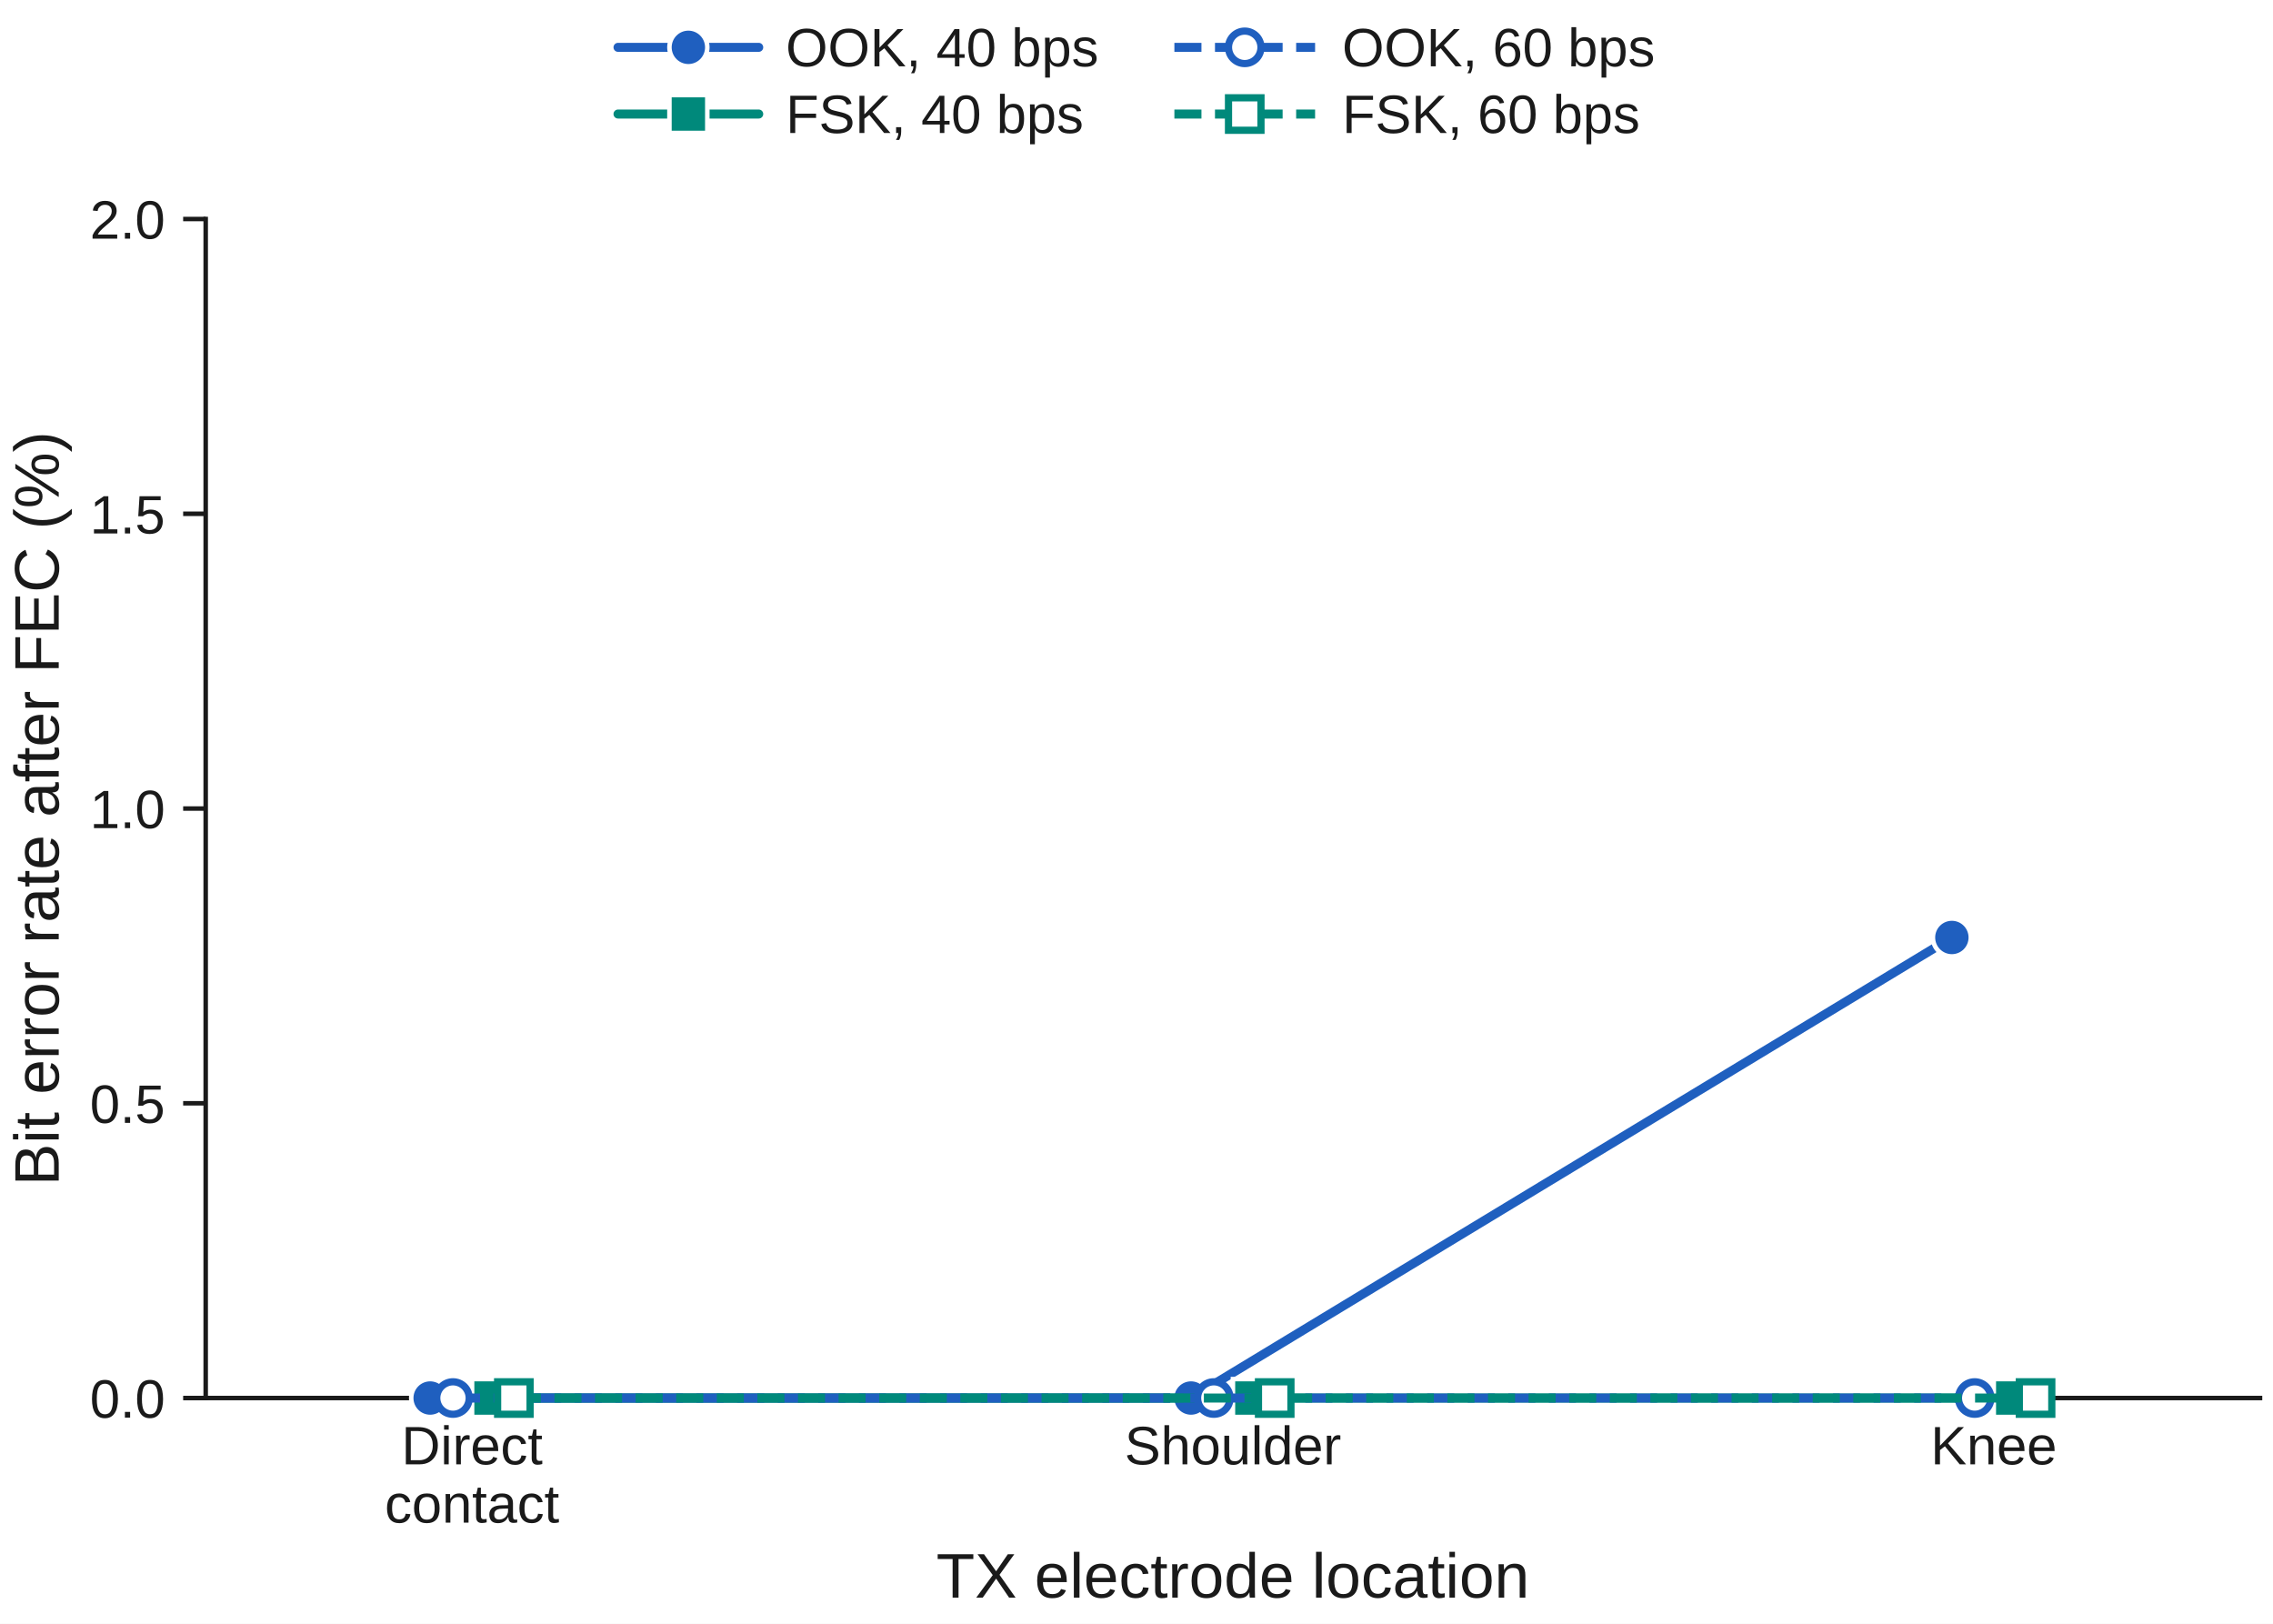
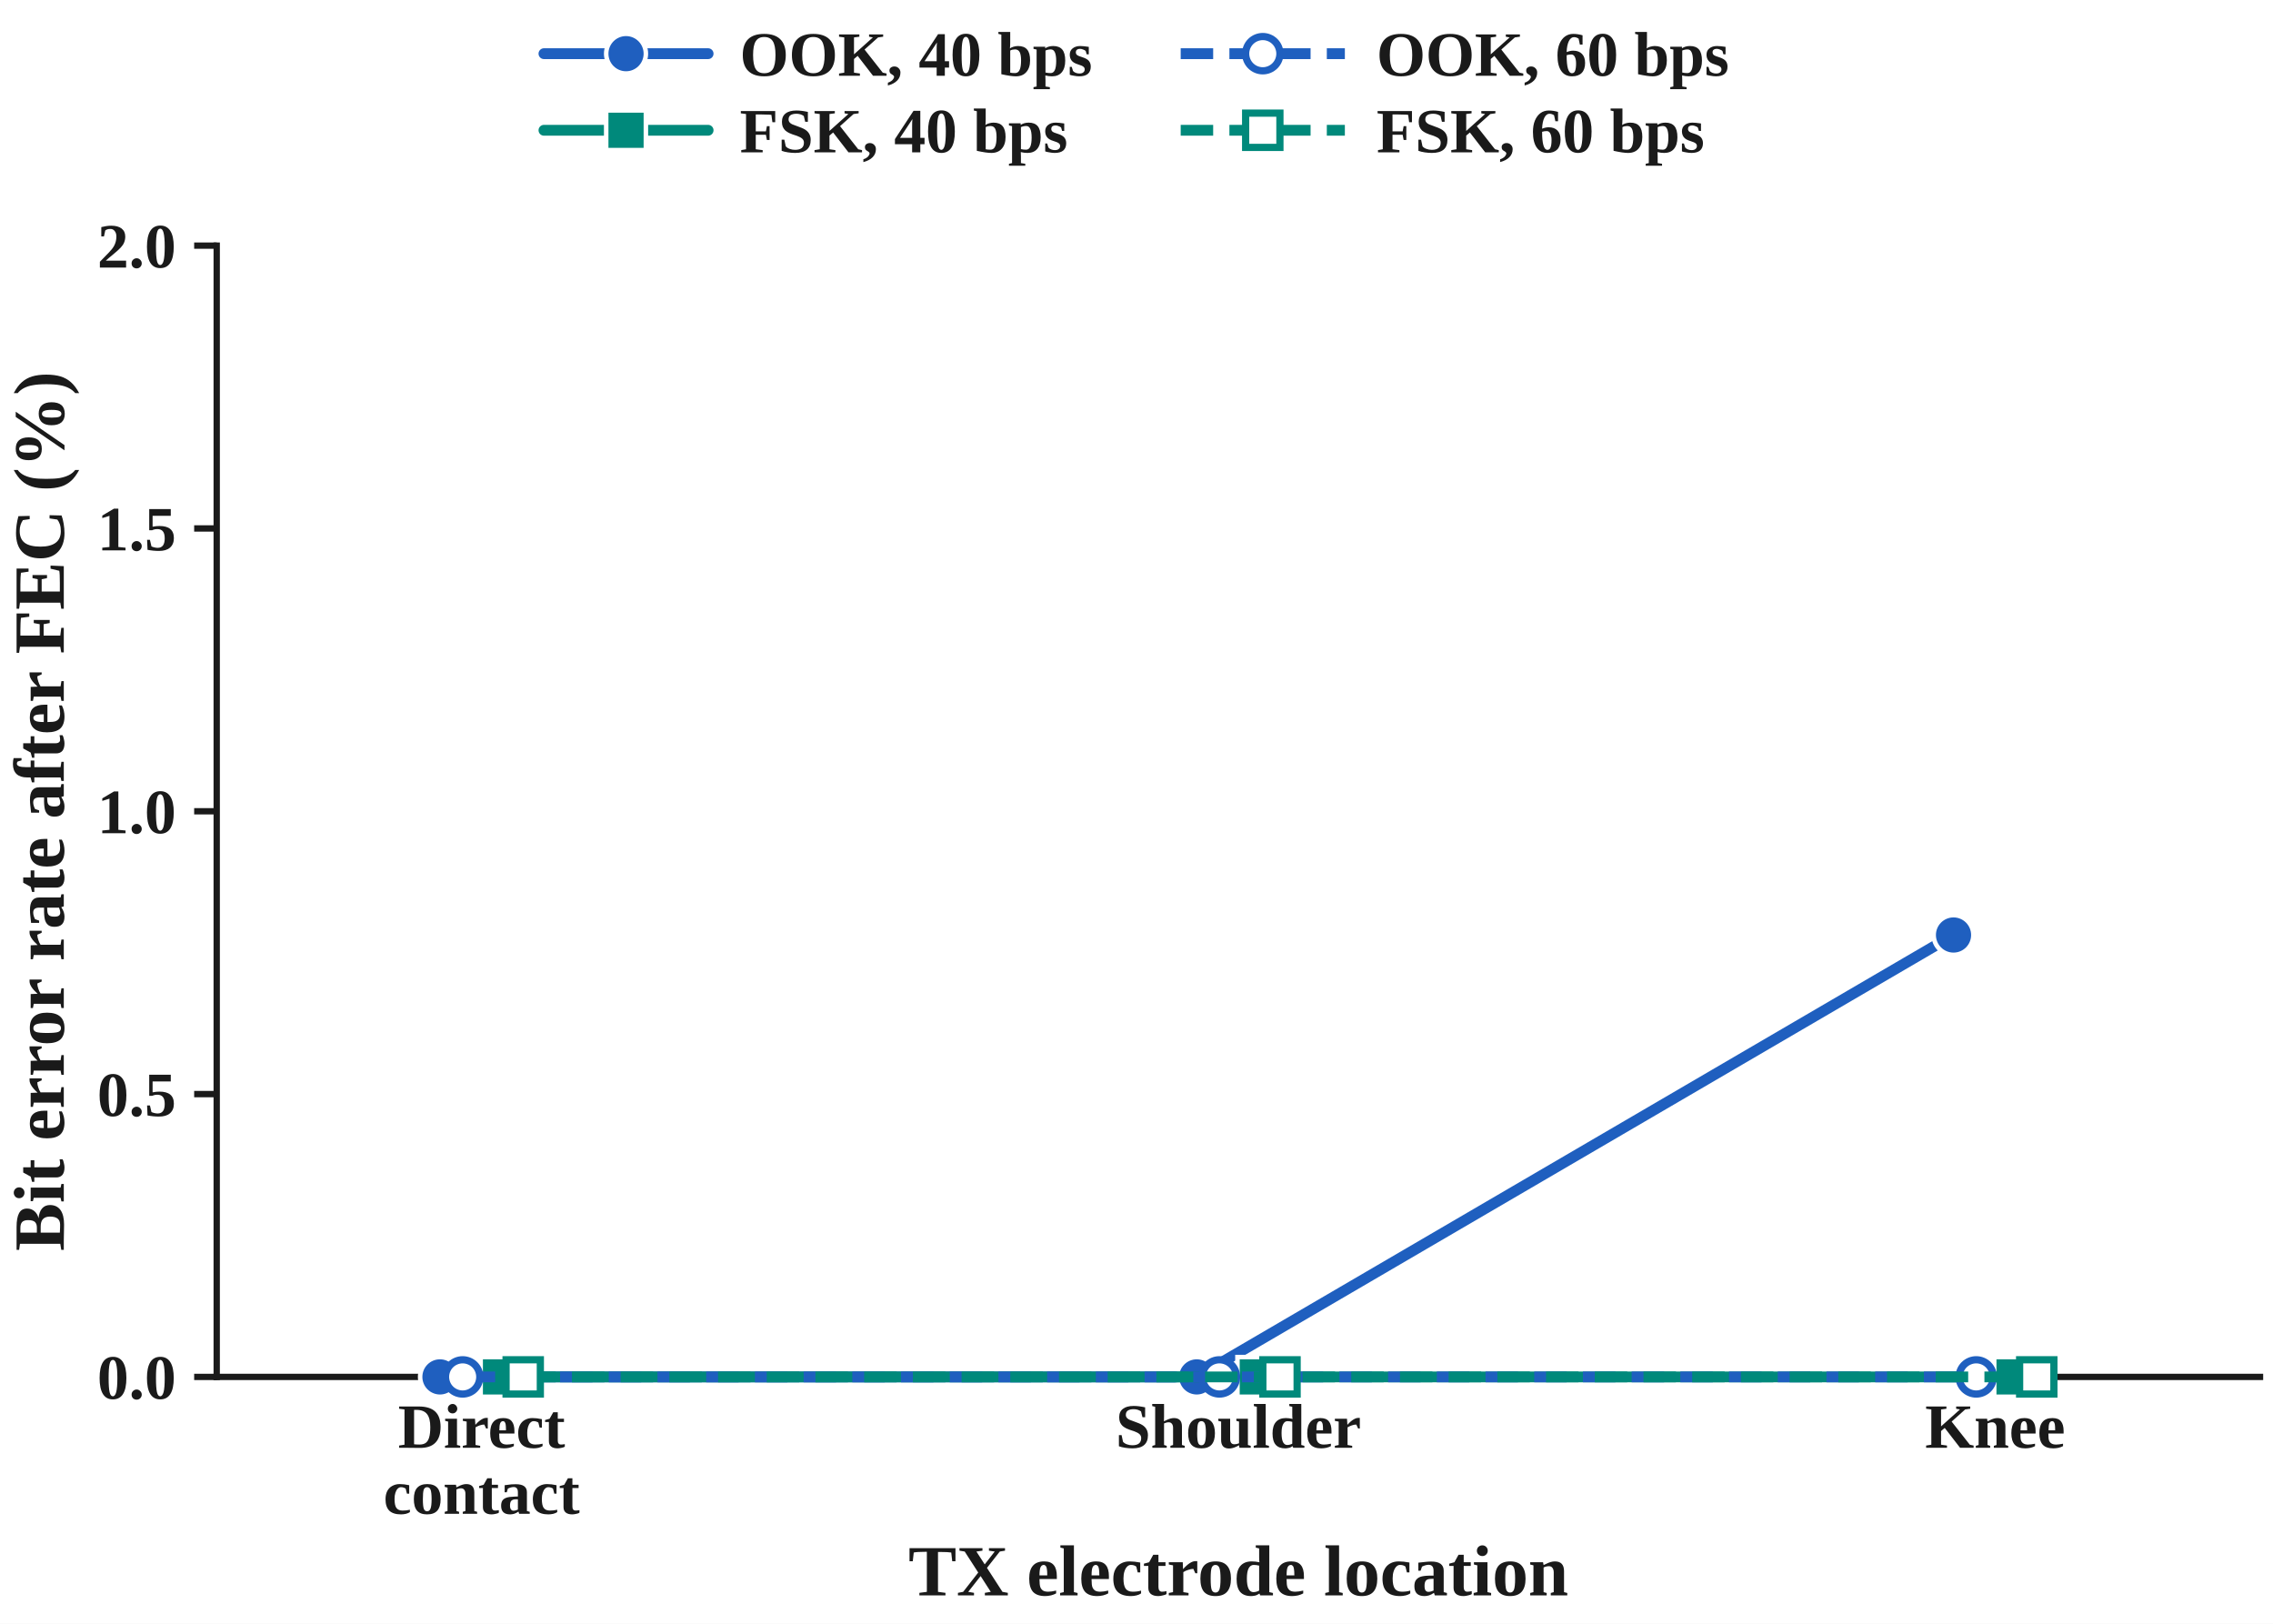
<svg xmlns="http://www.w3.org/2000/svg" xmlns:xlink="http://www.w3.org/1999/xlink" width="252pt" height="180pt" viewBox="0 0 252 180" version="1.1">
  <defs>
    <style type="text/css">*{stroke-linejoin: round; stroke-linecap: butt}</style>
  </defs>
  <g id="figure_1">
    <g id="patch_1">
      <path d="M 0 180  L 252 180  L 252 0  L 0 0  z " style="fill: #ffffff" />
    </g>
    <g id="axes_1">
      <g id="patch_2">
-         <path d="M 22.805 154.979  L 250.56 154.979  L 250.56 24.28  L 22.805 24.28  z " style="fill: #ffffff" />
+         <path d="M 24.026 152.637  L 250.56 152.637  L 250.56 27.23  L 24.026 27.23  z " style="fill: #ffffff" />
      </g>
      <g id="matplotlib.axis_1">
        <g id="xtick_1">
          <g id="line2d_1" />
          <g id="text_1">
-             <text style="font-size: 6px; font-family: 'Arial', 'Helvetica', 'Liberation Sans', 'Nimbus Sans', 'DejaVu Sans', sans-serif; fill: #1a1a1a" transform="translate(44.49532 162.3269)">Direct</text>
-             <text style="font-size: 6px; font-family: 'Arial', 'Helvetica', 'Liberation Sans', 'Nimbus Sans', 'DejaVu Sans', sans-serif; fill: #1a1a1a" transform="translate(42.65735 168.7897)">contact</text>
+             <text style="font-weight: 700; font-size: 7px; font-family: 'Times New Roman', 'Liberation Serif', 'Nimbus Roman', 'DejaVu Serif', serif; fill: #1a1a1a" transform="translate(44.12658 160.4946)">Direct</text>
+             <text style="font-weight: 700; font-size: 7px; font-family: 'Times New Roman', 'Liberation Serif', 'Nimbus Roman', 'DejaVu Serif', serif; fill: #1a1a1a" transform="translate(42.50728 167.8142)">contact</text>
          </g>
        </g>
        <g id="xtick_2">
          <g id="line2d_2" />
          <g id="text_2">
-             <text style="font-size: 6px; font-family: 'Arial', 'Helvetica', 'Liberation Sans', 'Nimbus Sans', 'DejaVu Sans', sans-serif; text-anchor: middle; fill: #1a1a1a" x="136.683" y="162.327" transform="rotate(-0 136.6827 162.3269)">Shoulder</text>
+             <text style="font-weight: 700; font-size: 7px; font-family: 'Times New Roman', 'Liberation Serif', 'Nimbus Roman', 'DejaVu Serif', serif; text-anchor: middle; fill: #1a1a1a" x="137.293" y="160.495" transform="rotate(-0 137.2931 160.4946)">Shoulder</text>
          </g>
        </g>
        <g id="xtick_3">
          <g id="line2d_3" />
          <g id="text_3">
-             <text style="font-size: 6px; font-family: 'Arial', 'Helvetica', 'Liberation Sans', 'Nimbus Sans', 'DejaVu Sans', sans-serif; text-anchor: middle; fill: #1a1a1a" x="221.036" y="162.327" transform="rotate(-0 221.0362 162.3269)">Knee</text>
+             <text style="font-weight: 700; font-size: 7px; font-family: 'Times New Roman', 'Liberation Serif', 'Nimbus Roman', 'DejaVu Serif', serif; text-anchor: middle; fill: #1a1a1a" x="221.195" y="160.495" transform="rotate(-0 221.1945 160.4946)">Knee</text>
          </g>
        </g>
        <g id="text_4">
-           <text style="font-size: 7px; font-family: 'Arial', 'Helvetica', 'Liberation Sans', 'Nimbus Sans', 'DejaVu Sans', sans-serif; text-anchor: middle; fill: #1a1a1a" x="136.683" y="177.107" transform="rotate(-0 136.6827 177.1075)">TX electrode location</text>
+           <text style="font-weight: 700; font-size: 8px; font-family: 'Times New Roman', 'Liberation Serif', 'Nimbus Roman', 'DejaVu Serif', serif; text-anchor: middle; fill: #1a1a1a" x="137.293" y="176.856" transform="rotate(-0 137.2931 176.8562)">TX electrode location</text>
        </g>
      </g>
      <g id="matplotlib.axis_2">
        <g id="ytick_1">
          <g id="line2d_4">
            <defs>
-               <path id="md08e7ded92" d="M 0 0  L -2.5 0  " style="stroke: #1a1a1a; stroke-width: 0.5" />
+               <path id="m4be8db4d7b" d="M 0 0  L -2.5 0  " style="stroke: #1a1a1a; stroke-width: 0.7" />
            </defs>
            <g>
-               <use xlink:href="#md08e7ded92" x="22.805" y="154.979" style="fill: #1a1a1a; stroke: #1a1a1a; stroke-width: 0.5" />
+               <use xlink:href="#m4be8db4d7b" x="24.026" y="152.637" style="fill: #1a1a1a; stroke: #1a1a1a; stroke-width: 0.7" />
            </g>
          </g>
          <g id="text_5">
-             <text style="font-size: 6px; font-family: 'Arial', 'Helvetica', 'Liberation Sans', 'Nimbus Sans', 'DejaVu Sans', sans-serif; text-anchor: end; fill: #1a1a1a" x="18.305" y="157.153" transform="rotate(-0 18.30531 157.1529)">0.0</text>
+             <text style="font-weight: 700; font-size: 7px; font-family: 'Times New Roman', 'Liberation Serif', 'Nimbus Roman', 'DejaVu Serif', serif; text-anchor: end; fill: #1a1a1a" x="19.526" y="155.066" transform="rotate(-0 19.52625 155.066)">0.0</text>
          </g>
        </g>
        <g id="ytick_2">
          <g id="line2d_5">
            <g>
-               <use xlink:href="#md08e7ded92" x="22.805" y="122.304" style="fill: #1a1a1a; stroke: #1a1a1a; stroke-width: 0.5" />
+               <use xlink:href="#m4be8db4d7b" x="24.026" y="121.286" style="fill: #1a1a1a; stroke: #1a1a1a; stroke-width: 0.7" />
            </g>
          </g>
          <g id="text_6">
-             <text style="font-size: 6px; font-family: 'Arial', 'Helvetica', 'Liberation Sans', 'Nimbus Sans', 'DejaVu Sans', sans-serif; text-anchor: end; fill: #1a1a1a" x="18.305" y="124.478" transform="rotate(-0 18.30531 124.4783)">0.5</text>
+             <text style="font-weight: 700; font-size: 7px; font-family: 'Times New Roman', 'Liberation Serif', 'Nimbus Roman', 'DejaVu Serif', serif; text-anchor: end; fill: #1a1a1a" x="19.526" y="123.714" transform="rotate(-0 19.52625 123.7142)">0.5</text>
          </g>
        </g>
        <g id="ytick_3">
          <g id="line2d_6">
            <g>
-               <use xlink:href="#md08e7ded92" x="22.805" y="89.63" style="fill: #1a1a1a; stroke: #1a1a1a; stroke-width: 0.5" />
+               <use xlink:href="#m4be8db4d7b" x="24.026" y="89.934" style="fill: #1a1a1a; stroke: #1a1a1a; stroke-width: 0.7" />
            </g>
          </g>
          <g id="text_7">
-             <text style="font-size: 6px; font-family: 'Arial', 'Helvetica', 'Liberation Sans', 'Nimbus Sans', 'DejaVu Sans', sans-serif; text-anchor: end; fill: #1a1a1a" x="18.305" y="91.804" transform="rotate(-0 18.30531 91.80362)">1.0</text>
+             <text style="font-weight: 700; font-size: 7px; font-family: 'Times New Roman', 'Liberation Serif', 'Nimbus Roman', 'DejaVu Serif', serif; text-anchor: end; fill: #1a1a1a" x="19.526" y="92.362" transform="rotate(-0 19.52625 92.36243)">1.0</text>
          </g>
        </g>
        <g id="ytick_4">
          <g id="line2d_7">
            <g>
-               <use xlink:href="#md08e7ded92" x="22.805" y="56.955" style="fill: #1a1a1a; stroke: #1a1a1a; stroke-width: 0.5" />
+               <use xlink:href="#m4be8db4d7b" x="24.026" y="58.582" style="fill: #1a1a1a; stroke: #1a1a1a; stroke-width: 0.7" />
            </g>
          </g>
          <g id="text_8">
-             <text style="font-size: 6px; font-family: 'Arial', 'Helvetica', 'Liberation Sans', 'Nimbus Sans', 'DejaVu Sans', sans-serif; text-anchor: end; fill: #1a1a1a" x="18.305" y="59.129" transform="rotate(-0 18.30531 59.129)">1.5</text>
+             <text style="font-weight: 700; font-size: 7px; font-family: 'Times New Roman', 'Liberation Serif', 'Nimbus Roman', 'DejaVu Serif', serif; text-anchor: end; fill: #1a1a1a" x="19.526" y="61.011" transform="rotate(-0 19.52625 61.01067)">1.5</text>
          </g>
        </g>
        <g id="ytick_5">
          <g id="line2d_8">
            <g>
-               <use xlink:href="#md08e7ded92" x="22.805" y="24.28" style="fill: #1a1a1a; stroke: #1a1a1a; stroke-width: 0.5" />
+               <use xlink:href="#m4be8db4d7b" x="24.026" y="27.23" style="fill: #1a1a1a; stroke: #1a1a1a; stroke-width: 0.7" />
            </g>
          </g>
          <g id="text_9">
-             <text style="font-size: 6px; font-family: 'Arial', 'Helvetica', 'Liberation Sans', 'Nimbus Sans', 'DejaVu Sans', sans-serif; text-anchor: end; fill: #1a1a1a" x="18.305" y="26.454" transform="rotate(-0 18.30531 26.45437)">2.0</text>
+             <text style="font-weight: 700; font-size: 7px; font-family: 'Times New Roman', 'Liberation Serif', 'Nimbus Roman', 'DejaVu Serif', serif; text-anchor: end; fill: #1a1a1a" x="19.526" y="29.659" transform="rotate(-0 19.52625 29.65891)">2.0</text>
          </g>
        </g>
        <g id="text_10">
-           <text style="font-size: 7px; font-family: 'Arial', 'Helvetica', 'Liberation Sans', 'Nimbus Sans', 'DejaVu Sans', sans-serif; text-anchor: middle; fill: #1a1a1a" x="6.513" y="89.63" transform="rotate(-90 6.512813 89.62956)">Bit error rate after FEC (%)</text>
+           <text style="font-weight: 700; font-size: 8px; font-family: 'Times New Roman', 'Liberation Serif', 'Nimbus Roman', 'DejaVu Serif', serif; text-anchor: middle; fill: #1a1a1a" x="7.072" y="89.934" transform="rotate(-90 7.0725 89.93376)">Bit error rate after FEC (%)</text>
        </g>
      </g>
      <g id="patch_3">
-         <path d="M 22.805 154.979  L 22.805 24.28  " style="fill: none; stroke: #1a1a1a; stroke-width: 0.5; stroke-linejoin: miter; stroke-linecap: square" />
+         <path d="M 24.026 152.637  L 24.026 27.23  " style="fill: none; stroke: #1a1a1a; stroke-width: 0.7; stroke-linejoin: miter; stroke-linecap: square" />
      </g>
      <g id="patch_4">
-         <path d="M 22.805 154.979  L 250.56 154.979  " style="fill: none; stroke: #1a1a1a; stroke-width: 0.5; stroke-linejoin: miter; stroke-linecap: square" />
+         <path d="M 24.026 152.637  L 250.56 152.637  " style="fill: none; stroke: #1a1a1a; stroke-width: 0.7; stroke-linejoin: miter; stroke-linecap: square" />
      </g>
      <g id="LineCollection_1">
-         <path d="M 47.69 154.979  L 47.69 154.979  " clip-path="url(#p5aca89ebeb)" style="fill: none; stroke: #1f5fbf; stroke-width: 0.6" />
-         <path d="M 132.043 154.979  L 132.043 154.979  " clip-path="url(#p5aca89ebeb)" style="fill: none; stroke: #1f5fbf; stroke-width: 0.6" />
+         <path d="M 48.777 152.637  L 48.777 152.637  " clip-path="url(#p0ee351128a)" style="fill: none; stroke: #1f5fbf; stroke-width: 0.6" />
+         <path d="M 132.679 152.637  L 132.679 152.637  " clip-path="url(#p0ee351128a)" style="fill: none; stroke: #1f5fbf; stroke-width: 0.6" />
      </g>
      <g id="line2d_9">
        <defs>
-           <path id="me7512623c0" d="M 1.6 0  L -1.6 -0  " style="stroke: #1f5fbf; stroke-width: 0.6" />
-         </defs>
-         <g clip-path="url(#p5aca89ebeb)">
-           <use xlink:href="#me7512623c0" x="47.69" y="154.979" style="fill: #1f77b4; stroke: #1f5fbf; stroke-width: 0.6" />
-           <use xlink:href="#me7512623c0" x="132.043" y="154.979" style="fill: #1f77b4; stroke: #1f5fbf; stroke-width: 0.6" />
+           <path id="md5646e5cd4" d="M 1.6 0  L -1.6 -0  " style="stroke: #1f5fbf; stroke-width: 0.6" />
+         </defs>
+         <g clip-path="url(#p0ee351128a)">
+           <use xlink:href="#md5646e5cd4" x="48.777" y="152.637" style="fill: #1f77b4; stroke: #1f5fbf; stroke-width: 0.6" />
+           <use xlink:href="#md5646e5cd4" x="132.679" y="152.637" style="fill: #1f77b4; stroke: #1f5fbf; stroke-width: 0.6" />
        </g>
      </g>
      <g id="line2d_10">
-         <g clip-path="url(#p5aca89ebeb)">
-           <use xlink:href="#me7512623c0" x="47.69" y="154.979" style="fill: #1f77b4; stroke: #1f5fbf; stroke-width: 0.6" />
-           <use xlink:href="#me7512623c0" x="132.043" y="154.979" style="fill: #1f77b4; stroke: #1f5fbf; stroke-width: 0.6" />
+         <g clip-path="url(#p0ee351128a)">
+           <use xlink:href="#md5646e5cd4" x="48.777" y="152.637" style="fill: #1f77b4; stroke: #1f5fbf; stroke-width: 0.6" />
+           <use xlink:href="#md5646e5cd4" x="132.679" y="152.637" style="fill: #1f77b4; stroke: #1f5fbf; stroke-width: 0.6" />
        </g>
      </g>
      <g id="LineCollection_2">
-         <path d="M 54.438 154.979  L 54.438 154.979  " clip-path="url(#p5aca89ebeb)" style="fill: none; stroke: #00897b; stroke-width: 0.6" />
-         <path d="M 138.791 154.979  L 138.791 154.979  " clip-path="url(#p5aca89ebeb)" style="fill: none; stroke: #00897b; stroke-width: 0.6" />
+         <path d="M 55.489 152.637  L 55.489 152.637  " clip-path="url(#p0ee351128a)" style="fill: none; stroke: #00897b; stroke-width: 0.6" />
+         <path d="M 139.391 152.637  L 139.391 152.637  " clip-path="url(#p0ee351128a)" style="fill: none; stroke: #00897b; stroke-width: 0.6" />
      </g>
      <g id="line2d_11">
        <defs>
-           <path id="ma8f70279e9" d="M 1.6 0  L -1.6 -0  " style="stroke: #00897b; stroke-width: 0.6" />
-         </defs>
-         <g clip-path="url(#p5aca89ebeb)">
-           <use xlink:href="#ma8f70279e9" x="54.438" y="154.979" style="fill: #1f77b4; stroke: #00897b; stroke-width: 0.6" />
-           <use xlink:href="#ma8f70279e9" x="138.791" y="154.979" style="fill: #1f77b4; stroke: #00897b; stroke-width: 0.6" />
+           <path id="m0f0d65d5cb" d="M 1.6 0  L -1.6 -0  " style="stroke: #00897b; stroke-width: 0.6" />
+         </defs>
+         <g clip-path="url(#p0ee351128a)">
+           <use xlink:href="#m0f0d65d5cb" x="55.489" y="152.637" style="fill: #1f77b4; stroke: #00897b; stroke-width: 0.6" />
+           <use xlink:href="#m0f0d65d5cb" x="139.391" y="152.637" style="fill: #1f77b4; stroke: #00897b; stroke-width: 0.6" />
        </g>
      </g>
      <g id="line2d_12">
-         <g clip-path="url(#p5aca89ebeb)">
-           <use xlink:href="#ma8f70279e9" x="54.438" y="154.979" style="fill: #1f77b4; stroke: #00897b; stroke-width: 0.6" />
-           <use xlink:href="#ma8f70279e9" x="138.791" y="154.979" style="fill: #1f77b4; stroke: #00897b; stroke-width: 0.6" />
+         <g clip-path="url(#p0ee351128a)">
+           <use xlink:href="#m0f0d65d5cb" x="55.489" y="152.637" style="fill: #1f77b4; stroke: #00897b; stroke-width: 0.6" />
+           <use xlink:href="#m0f0d65d5cb" x="139.391" y="152.637" style="fill: #1f77b4; stroke: #00897b; stroke-width: 0.6" />
        </g>
      </g>
      <g id="LineCollection_3">
-         <path d="M 50.22 154.979  L 50.22 154.979  " clip-path="url(#p5aca89ebeb)" style="fill: none; stroke: #1f5fbf; stroke-width: 0.6" />
-         <path d="M 134.574 154.979  L 134.574 154.979  " clip-path="url(#p5aca89ebeb)" style="fill: none; stroke: #1f5fbf; stroke-width: 0.6" />
+         <path d="M 51.294 152.637  L 51.294 152.637  " clip-path="url(#p0ee351128a)" style="fill: none; stroke: #1f5fbf; stroke-width: 0.6" />
+         <path d="M 135.196 152.637  L 135.196 152.637  " clip-path="url(#p0ee351128a)" style="fill: none; stroke: #1f5fbf; stroke-width: 0.6" />
      </g>
      <g id="line2d_13">
-         <g clip-path="url(#p5aca89ebeb)">
-           <use xlink:href="#me7512623c0" x="50.22" y="154.979" style="fill: #1f77b4; stroke: #1f5fbf; stroke-width: 0.6" />
-           <use xlink:href="#me7512623c0" x="134.574" y="154.979" style="fill: #1f77b4; stroke: #1f5fbf; stroke-width: 0.6" />
+         <g clip-path="url(#p0ee351128a)">
+           <use xlink:href="#md5646e5cd4" x="51.294" y="152.637" style="fill: #1f77b4; stroke: #1f5fbf; stroke-width: 0.6" />
+           <use xlink:href="#md5646e5cd4" x="135.196" y="152.637" style="fill: #1f77b4; stroke: #1f5fbf; stroke-width: 0.6" />
        </g>
      </g>
      <g id="line2d_14">
-         <g clip-path="url(#p5aca89ebeb)">
-           <use xlink:href="#me7512623c0" x="50.22" y="154.979" style="fill: #1f77b4; stroke: #1f5fbf; stroke-width: 0.6" />
-           <use xlink:href="#me7512623c0" x="134.574" y="154.979" style="fill: #1f77b4; stroke: #1f5fbf; stroke-width: 0.6" />
+         <g clip-path="url(#p0ee351128a)">
+           <use xlink:href="#md5646e5cd4" x="51.294" y="152.637" style="fill: #1f77b4; stroke: #1f5fbf; stroke-width: 0.6" />
+           <use xlink:href="#md5646e5cd4" x="135.196" y="152.637" style="fill: #1f77b4; stroke: #1f5fbf; stroke-width: 0.6" />
        </g>
      </g>
      <g id="LineCollection_4">
-         <path d="M 56.969 154.979  L 56.969 154.979  " clip-path="url(#p5aca89ebeb)" style="fill: none; stroke: #00897b; stroke-width: 0.6" />
-         <path d="M 141.322 154.979  L 141.322 154.979  " clip-path="url(#p5aca89ebeb)" style="fill: none; stroke: #00897b; stroke-width: 0.6" />
+         <path d="M 58.006 152.637  L 58.006 152.637  " clip-path="url(#p0ee351128a)" style="fill: none; stroke: #00897b; stroke-width: 0.6" />
+         <path d="M 141.908 152.637  L 141.908 152.637  " clip-path="url(#p0ee351128a)" style="fill: none; stroke: #00897b; stroke-width: 0.6" />
      </g>
      <g id="line2d_15">
-         <g clip-path="url(#p5aca89ebeb)">
-           <use xlink:href="#ma8f70279e9" x="56.969" y="154.979" style="fill: #1f77b4; stroke: #00897b; stroke-width: 0.6" />
-           <use xlink:href="#ma8f70279e9" x="141.322" y="154.979" style="fill: #1f77b4; stroke: #00897b; stroke-width: 0.6" />
+         <g clip-path="url(#p0ee351128a)">
+           <use xlink:href="#m0f0d65d5cb" x="58.006" y="152.637" style="fill: #1f77b4; stroke: #00897b; stroke-width: 0.6" />
+           <use xlink:href="#m0f0d65d5cb" x="141.908" y="152.637" style="fill: #1f77b4; stroke: #00897b; stroke-width: 0.6" />
        </g>
      </g>
      <g id="line2d_16">
-         <g clip-path="url(#p5aca89ebeb)">
-           <use xlink:href="#ma8f70279e9" x="56.969" y="154.979" style="fill: #1f77b4; stroke: #00897b; stroke-width: 0.6" />
-           <use xlink:href="#ma8f70279e9" x="141.322" y="154.979" style="fill: #1f77b4; stroke: #00897b; stroke-width: 0.6" />
+         <g clip-path="url(#p0ee351128a)">
+           <use xlink:href="#m0f0d65d5cb" x="58.006" y="152.637" style="fill: #1f77b4; stroke: #00897b; stroke-width: 0.6" />
+           <use xlink:href="#m0f0d65d5cb" x="141.908" y="152.637" style="fill: #1f77b4; stroke: #00897b; stroke-width: 0.6" />
        </g>
      </g>
      <g id="line2d_17">
-         <path d="M 47.69 154.979  L 132.043 154.979  L 216.397 103.925  " style="fill: none; stroke: #1f5fbf; stroke-linecap: round" />
-         <defs>
-           <path id="m73387ef693" d="M 0 2.1  C 0.557 2.1 1.091 1.879 1.485 1.485  C 1.879 1.091 2.1 0.557 2.1 0  C 2.1 -0.557 1.879 -1.091 1.485 -1.485  C 1.091 -1.879 0.557 -2.1 0 -2.1  C -0.557 -2.1 -1.091 -1.879 -1.485 -1.485  C -1.879 -1.091 -2.1 -0.557 -2.1 0  C -2.1 0.557 -1.879 1.091 -1.485 1.485  C -1.091 1.879 -0.557 2.1 0 2.1  z " style="stroke: #ffffff; stroke-width: 0.5" />
-         </defs>
-         <g>
-           <use xlink:href="#m73387ef693" x="47.69" y="154.979" style="fill: #1f5fbf; stroke: #ffffff; stroke-width: 0.5" />
-           <use xlink:href="#m73387ef693" x="132.043" y="154.979" style="fill: #1f5fbf; stroke: #ffffff; stroke-width: 0.5" />
-           <use xlink:href="#m73387ef693" x="216.397" y="103.925" style="fill: #1f5fbf; stroke: #ffffff; stroke-width: 0.5" />
+         <path d="M 48.777 152.637  L 132.679 152.637  L 216.58 103.65  " style="fill: none; stroke: #1f5fbf; stroke-width: 1.2; stroke-linecap: round" />
+         <defs>
+           <path id="mc1481df174" d="M 0 2.2  C 0.583 2.2 1.143 1.968 1.556 1.556  C 1.968 1.143 2.2 0.583 2.2 0  C 2.2 -0.583 1.968 -1.143 1.556 -1.556  C 1.143 -1.968 0.583 -2.2 0 -2.2  C -0.583 -2.2 -1.143 -1.968 -1.556 -1.556  C -1.968 -1.143 -2.2 -0.583 -2.2 0  C -2.2 0.583 -1.968 1.143 -1.556 1.556  C -1.143 1.968 -0.583 2.2 0 2.2  z " style="stroke: #ffffff; stroke-width: 0.5" />
+         </defs>
+         <g>
+           <use xlink:href="#mc1481df174" x="48.777" y="152.637" style="fill: #1f5fbf; stroke: #ffffff; stroke-width: 0.5" />
+           <use xlink:href="#mc1481df174" x="132.679" y="152.637" style="fill: #1f5fbf; stroke: #ffffff; stroke-width: 0.5" />
+           <use xlink:href="#mc1481df174" x="216.58" y="103.65" style="fill: #1f5fbf; stroke: #ffffff; stroke-width: 0.5" />
        </g>
      </g>
      <g id="line2d_18">
-         <path d="M 54.438 154.979  L 138.791 154.979  L 223.145 154.979  " style="fill: none; stroke: #00897b; stroke-linecap: round" />
-         <defs>
-           <path id="mf24e99c169" d="M -2.1 2.1  L 2.1 2.1  L 2.1 -2.1  L -2.1 -2.1  z " style="stroke: #ffffff; stroke-width: 0.5; stroke-linejoin: miter" />
-         </defs>
-         <g>
-           <use xlink:href="#mf24e99c169" x="54.438" y="154.979" style="fill: #00897b; stroke: #ffffff; stroke-width: 0.5; stroke-linejoin: miter" />
-           <use xlink:href="#mf24e99c169" x="138.791" y="154.979" style="fill: #00897b; stroke: #ffffff; stroke-width: 0.5; stroke-linejoin: miter" />
-           <use xlink:href="#mf24e99c169" x="223.145" y="154.979" style="fill: #00897b; stroke: #ffffff; stroke-width: 0.5; stroke-linejoin: miter" />
+         <path d="M 55.489 152.637  L 139.391 152.637  L 223.292 152.637  " style="fill: none; stroke: #00897b; stroke-width: 1.2; stroke-linecap: round" />
+         <defs>
+           <path id="m914772fce2" d="M -2.2 2.2  L 2.2 2.2  L 2.2 -2.2  L -2.2 -2.2  z " style="stroke: #ffffff; stroke-width: 0.5; stroke-linejoin: miter" />
+         </defs>
+         <g>
+           <use xlink:href="#m914772fce2" x="55.489" y="152.637" style="fill: #00897b; stroke: #ffffff; stroke-width: 0.5; stroke-linejoin: miter" />
+           <use xlink:href="#m914772fce2" x="139.391" y="152.637" style="fill: #00897b; stroke: #ffffff; stroke-width: 0.5; stroke-linejoin: miter" />
+           <use xlink:href="#m914772fce2" x="223.292" y="152.637" style="fill: #00897b; stroke: #ffffff; stroke-width: 0.5; stroke-linejoin: miter" />
        </g>
      </g>
      <g id="line2d_19">
-         <path d="M 50.22 154.979  L 134.574 154.979  L 218.927 154.979  " style="fill: none; stroke-dasharray: 3,1.5; stroke-dashoffset: 0; stroke: #1f5fbf" />
-         <defs>
-           <path id="md732ddd001" d="M 0 1.8  C 0.477 1.8 0.935 1.61 1.273 1.273  C 1.61 0.935 1.8 0.477 1.8 0  C 1.8 -0.477 1.61 -0.935 1.273 -1.273  C 0.935 -1.61 0.477 -1.8 0 -1.8  C -0.477 -1.8 -0.935 -1.61 -1.273 -1.273  C -1.61 -0.935 -1.8 -0.477 -1.8 0  C -1.8 0.477 -1.61 0.935 -1.273 1.273  C -0.935 1.61 -0.477 1.8 0 1.8  z " style="stroke: #1f5fbf; stroke-width: 0.8" />
-         </defs>
-         <g>
-           <use xlink:href="#md732ddd001" x="50.22" y="154.979" style="fill: #ffffff; stroke: #1f5fbf; stroke-width: 0.8" />
-           <use xlink:href="#md732ddd001" x="134.574" y="154.979" style="fill: #ffffff; stroke: #1f5fbf; stroke-width: 0.8" />
-           <use xlink:href="#md732ddd001" x="218.927" y="154.979" style="fill: #ffffff; stroke: #1f5fbf; stroke-width: 0.8" />
+         <path d="M 51.294 152.637  L 135.196 152.637  L 219.097 152.637  " style="fill: none; stroke-dasharray: 3.6,1.8; stroke-dashoffset: 0; stroke: #1f5fbf; stroke-width: 1.2" />
+         <defs>
+           <path id="m5523fc32e9" d="M 0 1.9  C 0.504 1.9 0.987 1.7 1.344 1.344  C 1.7 0.987 1.9 0.504 1.9 0  C 1.9 -0.504 1.7 -0.987 1.344 -1.344  C 0.987 -1.7 0.504 -1.9 0 -1.9  C -0.504 -1.9 -0.987 -1.7 -1.344 -1.344  C -1.7 -0.987 -1.9 -0.504 -1.9 0  C -1.9 0.504 -1.7 0.987 -1.344 1.344  C -0.987 1.7 -0.504 1.9 0 1.9  z " style="stroke: #1f5fbf; stroke-width: 0.8" />
+         </defs>
+         <g>
+           <use xlink:href="#m5523fc32e9" x="51.294" y="152.637" style="fill: #ffffff; stroke: #1f5fbf; stroke-width: 0.8" />
+           <use xlink:href="#m5523fc32e9" x="135.196" y="152.637" style="fill: #ffffff; stroke: #1f5fbf; stroke-width: 0.8" />
+           <use xlink:href="#m5523fc32e9" x="219.097" y="152.637" style="fill: #ffffff; stroke: #1f5fbf; stroke-width: 0.8" />
        </g>
      </g>
      <g id="line2d_20">
-         <path d="M 56.969 154.979  L 141.322 154.979  L 225.676 154.979  " style="fill: none; stroke-dasharray: 3,1.5; stroke-dashoffset: 0; stroke: #00897b" />
-         <defs>
-           <path id="mdc3cfca272" d="M -1.8 1.8  L 1.8 1.8  L 1.8 -1.8  L -1.8 -1.8  z " style="stroke: #00897b; stroke-width: 0.8; stroke-linejoin: miter" />
-         </defs>
-         <g>
-           <use xlink:href="#mdc3cfca272" x="56.969" y="154.979" style="fill: #ffffff; stroke: #00897b; stroke-width: 0.8; stroke-linejoin: miter" />
-           <use xlink:href="#mdc3cfca272" x="141.322" y="154.979" style="fill: #ffffff; stroke: #00897b; stroke-width: 0.8; stroke-linejoin: miter" />
-           <use xlink:href="#mdc3cfca272" x="225.676" y="154.979" style="fill: #ffffff; stroke: #00897b; stroke-width: 0.8; stroke-linejoin: miter" />
+         <path d="M 58.006 152.637  L 141.908 152.637  L 225.809 152.637  " style="fill: none; stroke-dasharray: 3.6,1.8; stroke-dashoffset: 0; stroke: #00897b; stroke-width: 1.2" />
+         <defs>
+           <path id="m1335b42e4d" d="M -1.9 1.9  L 1.9 1.9  L 1.9 -1.9  L -1.9 -1.9  z " style="stroke: #00897b; stroke-width: 0.8; stroke-linejoin: miter" />
+         </defs>
+         <g>
+           <use xlink:href="#m1335b42e4d" x="58.006" y="152.637" style="fill: #ffffff; stroke: #00897b; stroke-width: 0.8; stroke-linejoin: miter" />
+           <use xlink:href="#m1335b42e4d" x="141.908" y="152.637" style="fill: #ffffff; stroke: #00897b; stroke-width: 0.8; stroke-linejoin: miter" />
+           <use xlink:href="#m1335b42e4d" x="225.809" y="152.637" style="fill: #ffffff; stroke: #00897b; stroke-width: 0.8; stroke-linejoin: miter" />
        </g>
      </g>
    </g>
    <g id="legend_1">
      <g id="line2d_21">
-         <path d="M 68.517 5.248  L 76.317 5.248  L 84.117 5.248  " style="fill: none; stroke: #1f5fbf; stroke-linecap: round" />
-         <g>
-           <use xlink:href="#m73387ef693" x="76.317" y="5.248" style="fill: #1f5fbf; stroke: #ffffff; stroke-width: 0.5" />
+         <path d="M 60.306 5.95  L 69.406 5.95  L 78.506 5.95  " style="fill: none; stroke: #1f5fbf; stroke-width: 1.2; stroke-linecap: round" />
+         <g>
+           <use xlink:href="#mc1481df174" x="69.406" y="5.95" style="fill: #1f5fbf; stroke: #ffffff; stroke-width: 0.5" />
        </g>
      </g>
      <g id="text_11">
-         <text style="font-size: 6px; font-family: 'Arial', 'Helvetica', 'Liberation Sans', 'Nimbus Sans', 'DejaVu Sans', sans-serif; text-anchor: start; fill: #1a1a1a" x="87.117" y="7.348" transform="rotate(-0 87.11719 7.348125)">OOK, 40 bps</text>
+         <text style="font-weight: 700; font-size: 7px; font-family: 'Times New Roman', 'Liberation Serif', 'Nimbus Roman', 'DejaVu Serif', serif; text-anchor: start; fill: #1a1a1a" x="82.006" y="8.4" transform="rotate(-0 82.00609 8.4)">OOK, 40 bps</text>
      </g>
      <g id="line2d_22">
-         <path d="M 68.517 12.641  L 76.317 12.641  L 84.117 12.641  " style="fill: none; stroke: #00897b; stroke-linecap: round" />
-         <g>
-           <use xlink:href="#mf24e99c169" x="76.317" y="12.641" style="fill: #00897b; stroke: #ffffff; stroke-width: 0.5; stroke-linejoin: miter" />
+         <path d="M 60.306 14.441  L 69.406 14.441  L 78.506 14.441  " style="fill: none; stroke: #00897b; stroke-width: 1.2; stroke-linecap: round" />
+         <g>
+           <use xlink:href="#m914772fce2" x="69.406" y="14.441" style="fill: #00897b; stroke: #ffffff; stroke-width: 0.5; stroke-linejoin: miter" />
        </g>
      </g>
      <g id="text_12">
-         <text style="font-size: 6px; font-family: 'Arial', 'Helvetica', 'Liberation Sans', 'Nimbus Sans', 'DejaVu Sans', sans-serif; text-anchor: start; fill: #1a1a1a" x="87.117" y="14.741" transform="rotate(-0 87.11719 14.74125)">FSK, 40 bps</text>
+         <text style="font-weight: 700; font-size: 7px; font-family: 'Times New Roman', 'Liberation Serif', 'Nimbus Roman', 'DejaVu Serif', serif; text-anchor: start; fill: #1a1a1a" x="82.006" y="16.891" transform="rotate(-0 82.00609 16.89078)">FSK, 40 bps</text>
      </g>
      <g id="line2d_23">
-         <path d="M 130.2 5.248  L 138 5.248  L 145.8 5.248  " style="fill: none; stroke-dasharray: 3,1.5; stroke-dashoffset: 0; stroke: #1f5fbf" />
-         <g>
-           <use xlink:href="#md732ddd001" x="138" y="5.248" style="fill: #ffffff; stroke: #1f5fbf; stroke-width: 0.8" />
+         <path d="M 130.9 5.95  L 140 5.95  L 149.1 5.95  " style="fill: none; stroke-dasharray: 3.6,1.8; stroke-dashoffset: 0; stroke: #1f5fbf; stroke-width: 1.2" />
+         <g>
+           <use xlink:href="#m5523fc32e9" x="140" y="5.95" style="fill: #ffffff; stroke: #1f5fbf; stroke-width: 0.8" />
        </g>
      </g>
      <g id="text_13">
-         <text style="font-size: 6px; font-family: 'Arial', 'Helvetica', 'Liberation Sans', 'Nimbus Sans', 'DejaVu Sans', sans-serif; text-anchor: start; fill: #1a1a1a" x="148.8" y="7.348" transform="rotate(-0 148.8 7.348125)">OOK, 60 bps</text>
+         <text style="font-weight: 700; font-size: 7px; font-family: 'Times New Roman', 'Liberation Serif', 'Nimbus Roman', 'DejaVu Serif', serif; text-anchor: start; fill: #1a1a1a" x="152.6" y="8.4" transform="rotate(-0 152.6 8.4)">OOK, 60 bps</text>
      </g>
      <g id="line2d_24">
-         <path d="M 130.2 12.641  L 138 12.641  L 145.8 12.641  " style="fill: none; stroke-dasharray: 3,1.5; stroke-dashoffset: 0; stroke: #00897b" />
-         <g>
-           <use xlink:href="#mdc3cfca272" x="138" y="12.641" style="fill: #ffffff; stroke: #00897b; stroke-width: 0.8; stroke-linejoin: miter" />
+         <path d="M 130.9 14.441  L 140 14.441  L 149.1 14.441  " style="fill: none; stroke-dasharray: 3.6,1.8; stroke-dashoffset: 0; stroke: #00897b; stroke-width: 1.2" />
+         <g>
+           <use xlink:href="#m1335b42e4d" x="140" y="14.441" style="fill: #ffffff; stroke: #00897b; stroke-width: 0.8; stroke-linejoin: miter" />
        </g>
      </g>
      <g id="text_14">
-         <text style="font-size: 6px; font-family: 'Arial', 'Helvetica', 'Liberation Sans', 'Nimbus Sans', 'DejaVu Sans', sans-serif; text-anchor: start; fill: #1a1a1a" x="148.8" y="14.741" transform="rotate(-0 148.8 14.74125)">FSK, 60 bps</text>
+         <text style="font-weight: 700; font-size: 7px; font-family: 'Times New Roman', 'Liberation Serif', 'Nimbus Roman', 'DejaVu Serif', serif; text-anchor: start; fill: #1a1a1a" x="152.6" y="16.891" transform="rotate(-0 152.6 16.89078)">FSK, 60 bps</text>
      </g>
    </g>
  </g>
  <defs>
-     <clipPath id="p5aca89ebeb">
-       <rect x="22.805" y="24.28" width="227.755" height="130.698" />
+     <clipPath id="p0ee351128a">
+       <rect x="24.026" y="27.23" width="226.534" height="125.407" />
    </clipPath>
  </defs>
</svg>
